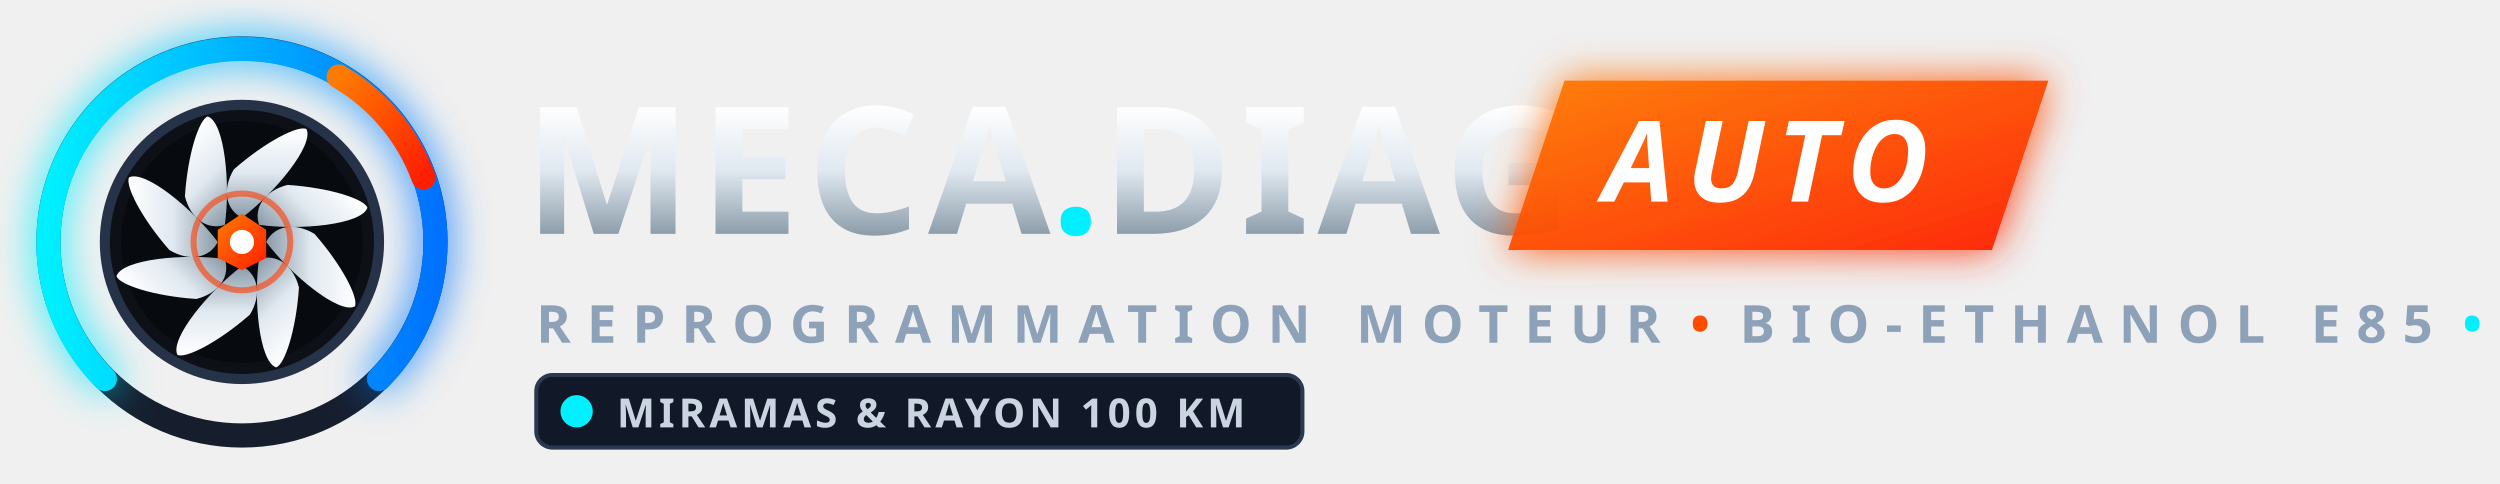
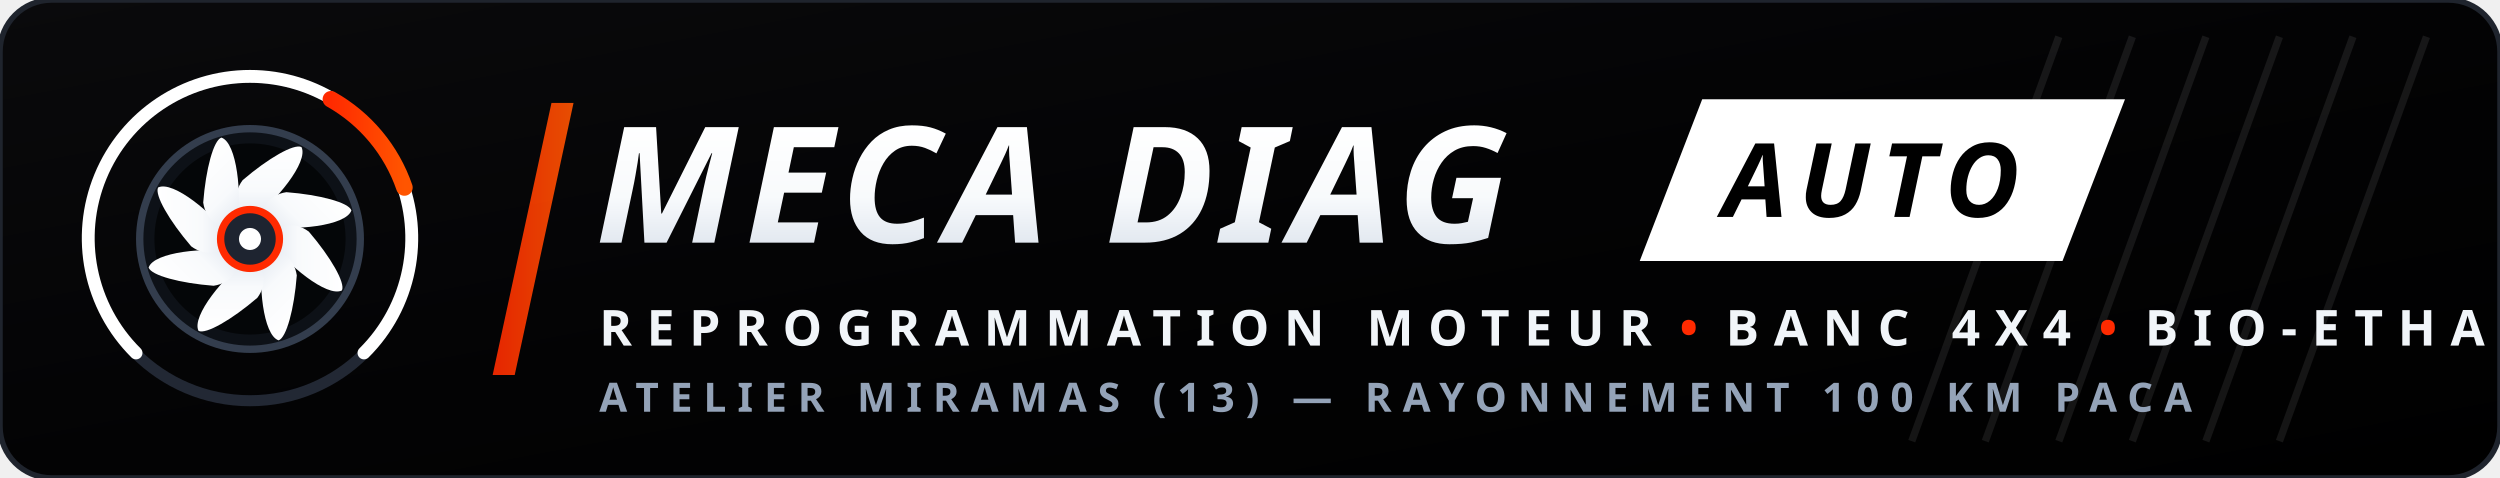
- <svg xmlns="http://www.w3.org/2000/svg" viewBox="0 0 620 120" width="100%" height="100%">
+ <svg xmlns="http://www.w3.org/2000/svg" viewBox="0 0 680 130" width="100%" height="100%">
  <defs>
-     <linearGradient id="neonOrange" x1="0%" y1="0%" x2="100%" y2="100%">
-       <stop offset="0%" stop-color="#ff7b00" />
-       <stop offset="100%" stop-color="#ff1e00" />
+     <linearGradient id="bgPlate" x1="0%" y1="0%" x2="100%" y2="100%">
+       <stop offset="0%" stop-color="#0a0a0c" />
+       <stop offset="50%" stop-color="#030304" />
+       <stop offset="100%" stop-color="#000000" />
    </linearGradient>
-     <linearGradient id="electricCyan" x1="0%" y1="0%" x2="100%" y2="0%">
-       <stop offset="0%" stop-color="#00f0ff" />
-       <stop offset="100%" stop-color="#0072ff" />
+     <linearGradient id="pureWhite" x1="0%" y1="0%" x2="0%" y2="100%">
+       <stop offset="0%" stop-color="#ffffff" />
+       <stop offset="60%" stop-color="#f8fafc" />
+       <stop offset="100%" stop-color="#e2e8f0" />
    </linearGradient>
-     <linearGradient id="chromeText" x1="0%" y1="0%" x2="0%" y2="100%">
+     <linearGradient id="silverSpeed" x1="0%" y1="0%" x2="100%" y2="0%">
      <stop offset="0%" stop-color="#ffffff" />
-       <stop offset="50%" stop-color="#e0e8f0" />
-       <stop offset="100%" stop-color="#8a9ba8" />
+       <stop offset="100%" stop-color="#94a3b8" />
    </linearGradient>
-     <filter id="glowFilter" x="-30%" y="-30%" width="160%" height="160%">
-       <feGaussianBlur stdDeviation="5" result="blur" />
-       <feMerge>
-         <feMergeNode in="blur" />
-         <feMergeNode in="SourceGraphic" />
-       </feMerge>
-     </filter>
-     <filter id="boostGlow" x="-50%" y="-50%" width="200%" height="200%">
-       <feGaussianBlur in="SourceGraphic" stdDeviation="6" />
-     </filter>
+     <linearGradient id="racingRed" x1="0%" y1="0%" x2="100%" y2="0%">
+       <stop offset="0%" stop-color="#ff2a00" />
+       <stop offset="100%" stop-color="#ff5500" />
+     </linearGradient>
  </defs>
-   <g transform="translate(60, 60)">
-     <circle cx="0" cy="0" r="48" fill="none" stroke="#161e2e" stroke-width="6" />
-     <path d="M -34,34 A 48 48 0 1 1 34,34" fill="none" stroke="url(#electricCyan)" stroke-width="6" stroke-linecap="round" filter="url(#glowFilter)" />
-     <path d="M 24,-41 A 48 48 0 0 1 45,-16" fill="none" stroke="url(#neonOrange)" stroke-width="6" stroke-linecap="round" />
-     <circle cx="0" cy="0" r="34" fill="#0d1117" stroke="#253248" stroke-width="2.5" />
-     <circle cx="0" cy="0" r="30" fill="#070a0f" />
-     <g id="blades" fill="url(#chromeText)">
-       <path d="M 0,-6 C 8,-12 18,-24 16,-28 C 14,-29 6,-25 -2,-18 C -5,-13 -4,-8 0,-6 Z" />
-       <path d="M 0,-6 C 8,-12 18,-24 16,-28 C 14,-29 6,-25 -2,-18 C -5,-13 -4,-8 0,-6 Z" transform="rotate(45)" />
-       <path d="M 0,-6 C 8,-12 18,-24 16,-28 C 14,-29 6,-25 -2,-18 C -5,-13 -4,-8 0,-6 Z" transform="rotate(90)" />
-       <path d="M 0,-6 C 8,-12 18,-24 16,-28 C 14,-29 6,-25 -2,-18 C -5,-13 -4,-8 0,-6 Z" transform="rotate(135)" />
-       <path d="M 0,-6 C 8,-12 18,-24 16,-28 C 14,-29 6,-25 -2,-18 C -5,-13 -4,-8 0,-6 Z" transform="rotate(180)" />
-       <path d="M 0,-6 C 8,-12 18,-24 16,-28 C 14,-29 6,-25 -2,-18 C -5,-13 -4,-8 0,-6 Z" transform="rotate(225)" />
-       <path d="M 0,-6 C 8,-12 18,-24 16,-28 C 14,-29 6,-25 -2,-18 C -5,-13 -4,-8 0,-6 Z" transform="rotate(270)" />
-       <path d="M 0,-6 C 8,-12 18,-24 16,-28 C 14,-29 6,-25 -2,-18 C -5,-13 -4,-8 0,-6 Z" transform="rotate(315)" />
+   <rect x="0" y="0" width="680" height="130" rx="14" fill="url(#bgPlate)" stroke="#1f242d" stroke-width="1.5" />
+   <g opacity="0.08" stroke="#ffffff" stroke-width="2">
+     <line x1="560" y1="10" x2="520" y2="120" />
+     <line x1="580" y1="10" x2="540" y2="120" />
+     <line x1="600" y1="10" x2="560" y2="120" />
+     <line x1="620" y1="10" x2="580" y2="120" />
+     <line x1="640" y1="10" x2="600" y2="120" />
+     <line x1="660" y1="10" x2="620" y2="120" />
+   </g>
+   <g transform="translate(68, 65)">
+     <circle cx="0" cy="0" r="44" fill="none" stroke="#222834" stroke-width="3" />
+     <path d="M -31,31 A 44 44 0 1 1 31,31" fill="none" stroke="#ffffff" stroke-width="3.5" stroke-linecap="round" />
+     <path d="M 22,-38 A 44 44 0 0 1 42,-14" fill="none" stroke="url(#racingRed)" stroke-width="4.5" stroke-linecap="round" />
+     <circle cx="0" cy="0" r="30" fill="#0d1117" stroke="#333d4d" stroke-width="2" />
+     <circle cx="0" cy="0" r="26" fill="#040608" />
+     <g fill="url(#pureWhite)">
+       <path d="M 0,-5 C 7,-10 16,-21 14,-25 C 12,-26 5,-22 -2,-16 C -5,-12 -4,-7 0,-5 Z" />
+       <path d="M 0,-5 C 7,-10 16,-21 14,-25 C 12,-26 5,-22 -2,-16 C -5,-12 -4,-7 0,-5 Z" transform="rotate(45)" />
+       <path d="M 0,-5 C 7,-10 16,-21 14,-25 C 12,-26 5,-22 -2,-16 C -5,-12 -4,-7 0,-5 Z" transform="rotate(90)" />
+       <path d="M 0,-5 C 7,-10 16,-21 14,-25 C 12,-26 5,-22 -2,-16 C -5,-12 -4,-7 0,-5 Z" transform="rotate(135)" />
+       <path d="M 0,-5 C 7,-10 16,-21 14,-25 C 12,-26 5,-22 -2,-16 C -5,-12 -4,-7 0,-5 Z" transform="rotate(180)" />
+       <path d="M 0,-5 C 7,-10 16,-21 14,-25 C 12,-26 5,-22 -2,-16 C -5,-12 -4,-7 0,-5 Z" transform="rotate(225)" />
+       <path d="M 0,-5 C 7,-10 16,-21 14,-25 C 12,-26 5,-22 -2,-16 C -5,-12 -4,-7 0,-5 Z" transform="rotate(270)" />
+       <path d="M 0,-5 C 7,-10 16,-21 14,-25 C 12,-26 5,-22 -2,-16 C -5,-12 -4,-7 0,-5 Z" transform="rotate(315)" />
    </g>
-     <polygon points="0,-7 6,-3 6,4 0,7 -6,4 -6,-3" fill="url(#neonOrange)" />
+     <circle cx="0" cy="0" r="8" fill="#1e2430" stroke="#ff2a00" stroke-width="2" />
    <circle cx="0" cy="0" r="3" fill="#ffffff" />
-     <circle cx="0" cy="0" r="12" fill="none" stroke="#ff3b00" stroke-width="1.5" opacity="0.6" />
  </g>
-   <g transform="translate(130, 0)">
-     <text x="0" y="58" font-family="'Montserrat', 'Rajdhani', 'Impact', sans-serif" font-weight="900" font-size="44" fill="url(#chromeText)" letter-spacing="2">
-       MECA<tspan fill="#00f0ff">.</tspan>DIAG
+   <g transform="translate(138, 0)">
+     <polygon points="12,28 18,28 2,102 -4,102" fill="url(#racingRed)" opacity="0.9" />
+     <text x="24" y="66" font-family="'Montserrat', 'Arial Black', sans-serif" font-weight="900" font-style="italic" font-size="44" fill="url(#pureWhite)" letter-spacing="2">
+       MECA DIAG
    </text>
-     <g transform="translate(258, 20)">
-       <polygon points="0,0 120,0 106,42 -14,42" fill="url(#neonOrange)" filter="url(#glowFilter)" opacity="0.95" />
-       <text x="50" y="30" font-family="'Montserrat', 'Arial Black', sans-serif" font-weight="900" font-style="italic" font-size="28" fill="#ffffff" text-anchor="middle" letter-spacing="3">
+     <g transform="translate(325, 27)">
+       <polygon points="0,0 115,0 98,44 -17,44" fill="#ffffff" />
+       <text x="46" y="32" font-family="'Montserrat', 'Arial Black', sans-serif" font-weight="900" font-style="italic" font-size="28" fill="#000000" text-anchor="middle" letter-spacing="3">
        AUTO
      </text>
    </g>
-     <text x="3" y="85" font-family="'Rajdhani', 'Segoe UI', sans-serif" font-weight="700" font-size="13" fill="#8da2b8" letter-spacing="4">
-       REPROGRAMMATION MOTEUR <tspan fill="#ff4d00">•</tspan> BIO-ETHANOL E85 <tspan fill="#00f0ff">•</tspan> ELECTRONIQUE
+     <text x="25" y="94" font-family="'Rajdhani', sans-serif" font-weight="700" font-size="13.5" fill="#f1f5f9" letter-spacing="4">
+       REPROGRAMMATION MOTEUR <tspan fill="#ff2a00">•</tspan> BANC 4X4 <tspan fill="#ff2a00">•</tspan> BIO-ETHANOL E85
    </text>
-     <g transform="translate(3, 93)">
-       <rect x="0" y="0" width="190" height="18" rx="4" fill="#111827" stroke="#2a3850" stroke-width="1" />
-       <circle cx="10" cy="9" r="4" fill="#00f0ff" />
-       <text x="20" y="13" font-family="'Segoe UI', sans-serif" font-weight="700" font-size="10" fill="#cbd5e1" letter-spacing="1">
-         MIRAMAS &amp; RAYON 100 KM
-       </text>
-     </g>
+     <text x="25" y="112" font-family="'Rajdhani', sans-serif" font-weight="600" font-size="11" fill="#94a3b8" letter-spacing="3">
+       ATELIER MIRAMAS (13) — RAYONNEMENT 100 KM PACA
+     </text>
  </g>
</svg>
